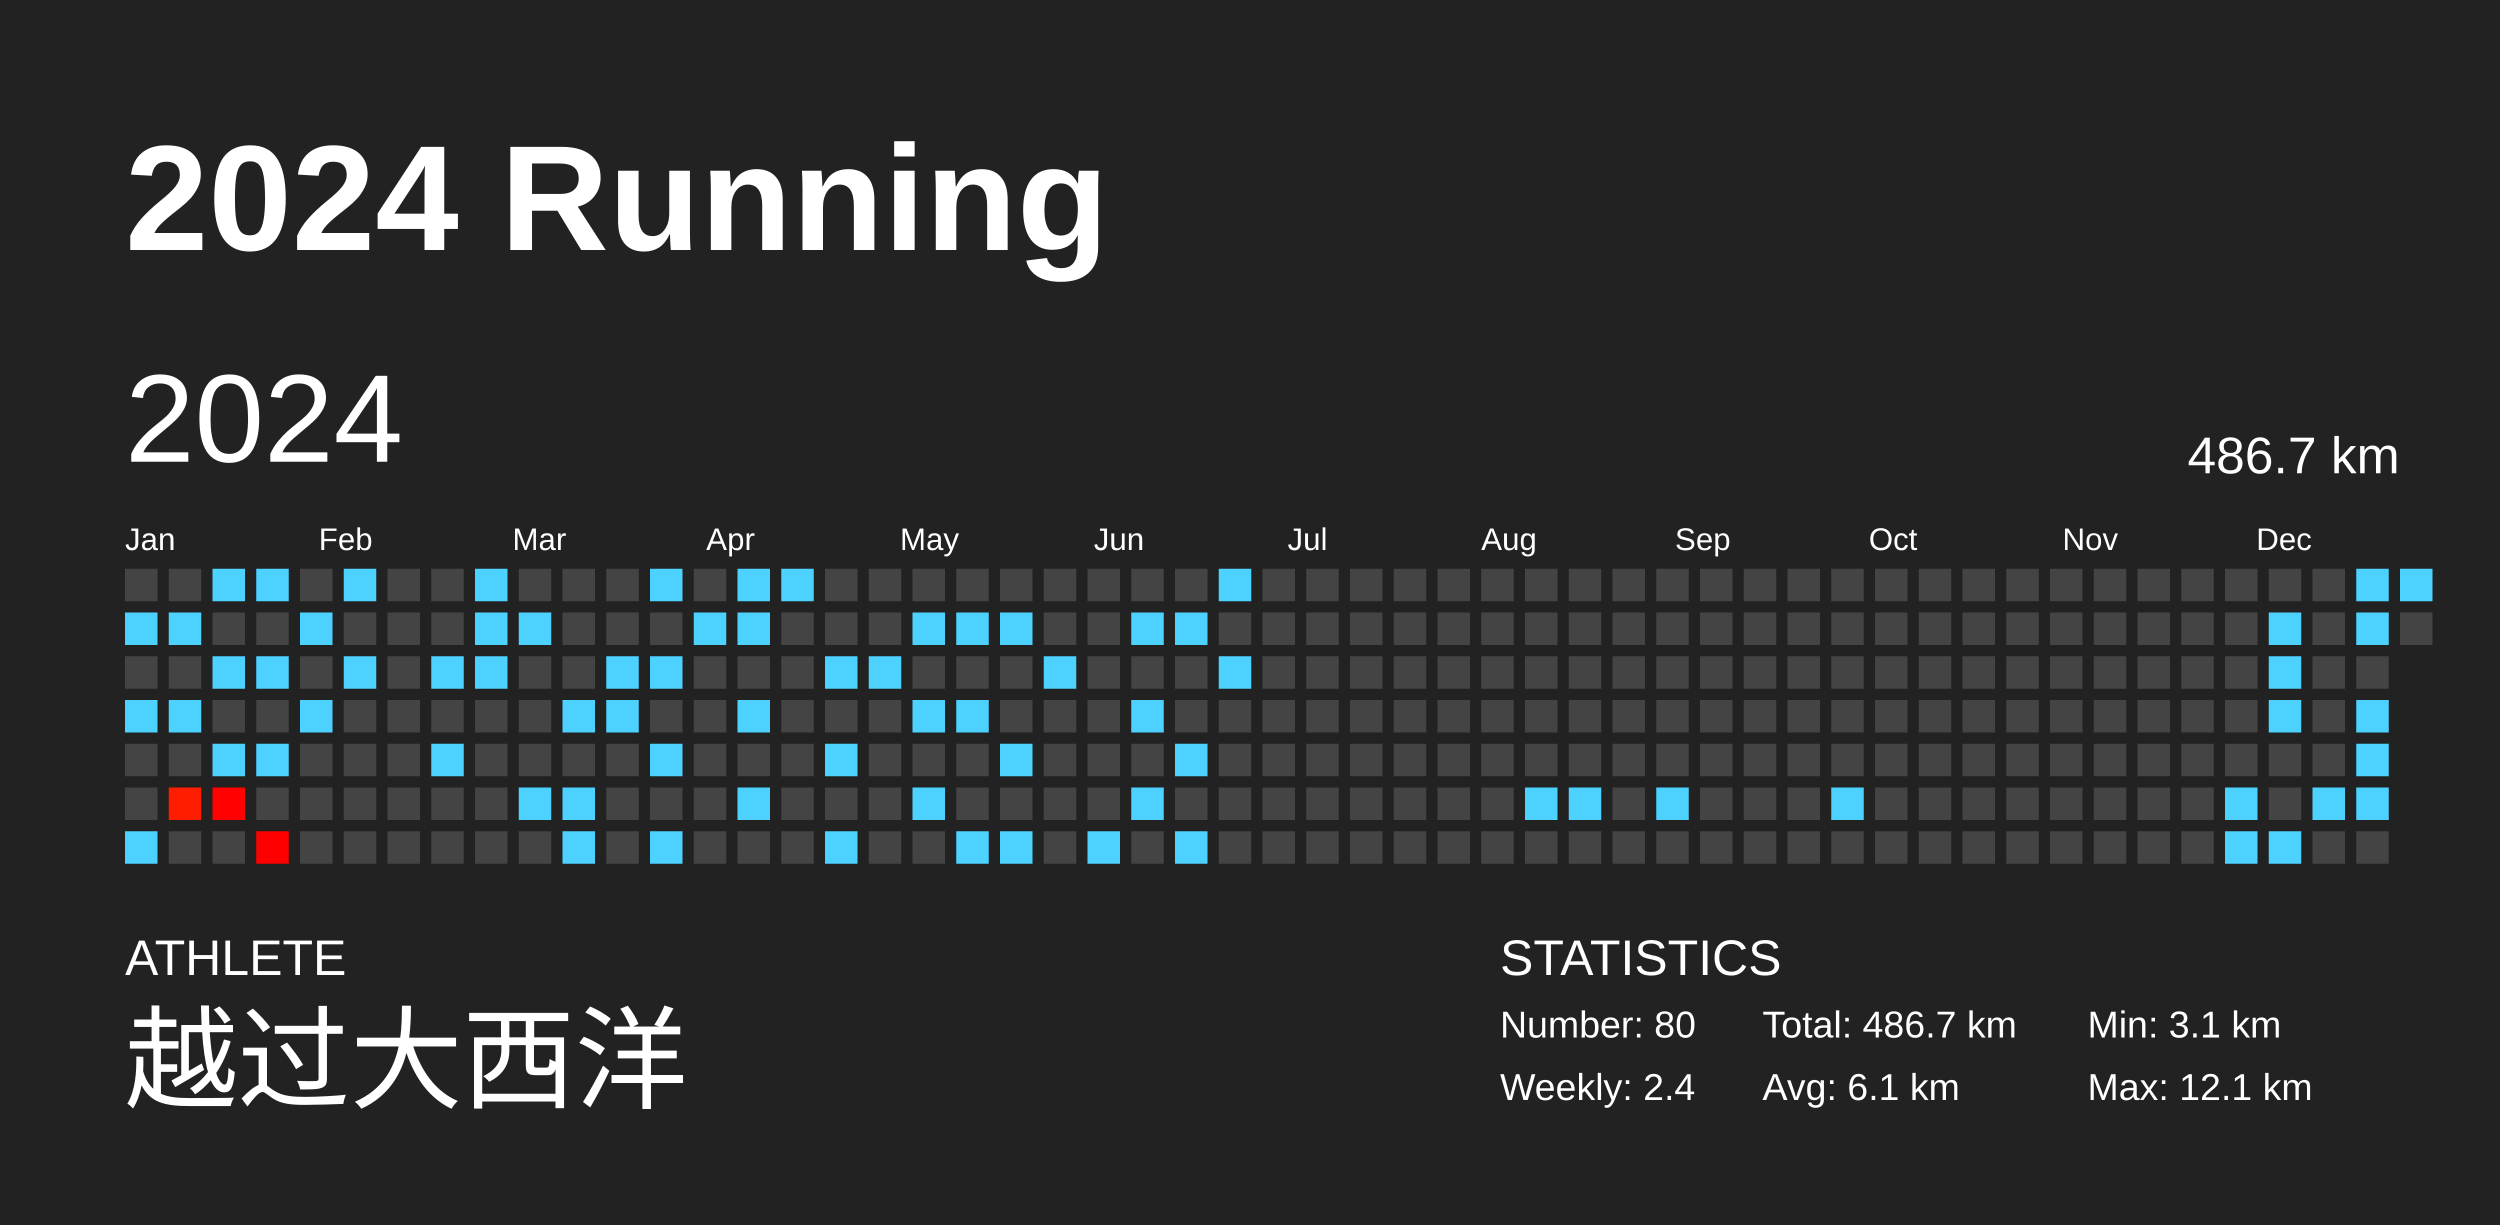
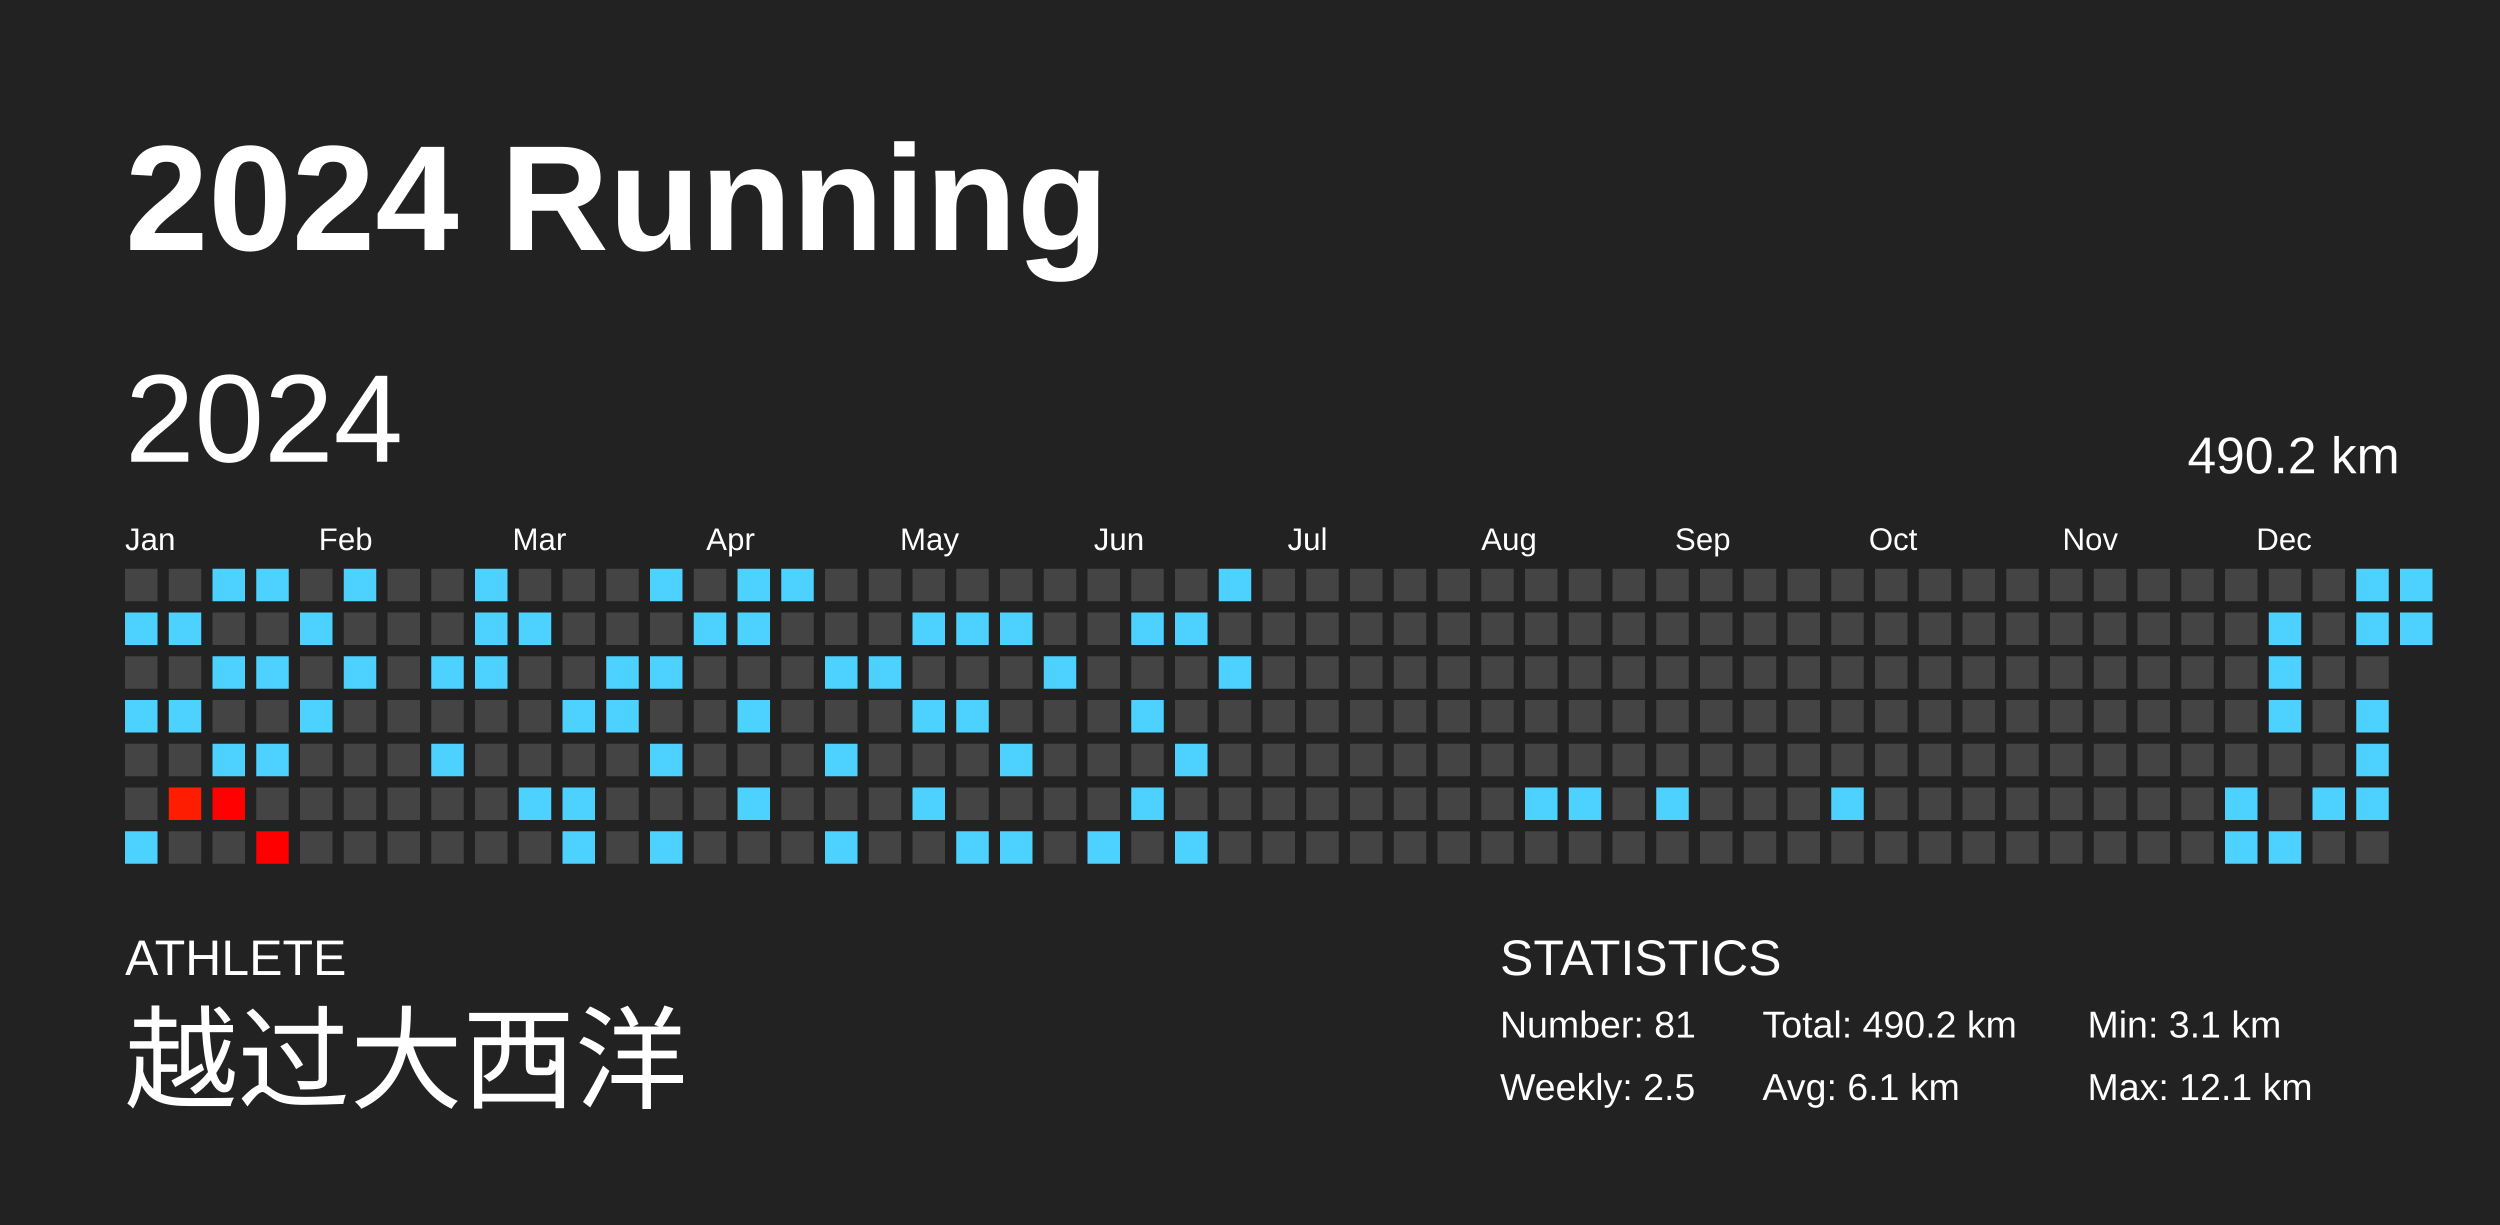
<svg xmlns="http://www.w3.org/2000/svg" baseProfile="full" height="98mm" version="1.1" viewBox="0,0,200,98" width="200mm">
  <defs />
  <rect fill="#222222" height="98" width="200" x="0" y="0" />
  <text fill="#FFFFFF" style="font-size:12px; font-family:Arial; font-weight:bold;" x="10" y="20">2024 Running</text>
  <text fill="#FFFFFF" style="font-size:4px; font-family:Arial" x="10" y="78">ATHLETE</text>
  <text fill="#FFFFFF" style="font-size:9px; font-family:Arial" x="10" y="88">越过大西洋</text>
  <text fill="#FFFFFF" style="font-size:4px; font-family:Arial" x="120" y="78">STATISTICS</text>
-   <text fill="#FFFFFF" style="font-size:3px; font-family:Arial" x="120" y="83">Number: 80</text>
-   <text fill="#FFFFFF" style="font-size:3px; font-family:Arial" x="120" y="88">Weekly: 2.4</text>
-   <text fill="#FFFFFF" style="font-size:3px; font-family:Arial" x="141" y="83">Total: 486.7 km</text>
+   <text fill="#FFFFFF" style="font-size:3px; font-family:Arial" x="120" y="83">Number: 81</text>
+   <text fill="#FFFFFF" style="font-size:3px; font-family:Arial" x="120" y="88">Weekly: 2.5</text>
+   <text fill="#FFFFFF" style="font-size:3px; font-family:Arial" x="141" y="83">Total: 490.2 km</text>
  <text fill="#FFFFFF" style="font-size:3px; font-family:Arial" x="141" y="88">Avg: 6.1 km</text>
  <text fill="#FFFFFF" style="font-size:3px; font-family:Arial" x="167" y="83">Min: 3.1 km</text>
  <text fill="#FFFFFF" style="font-size:3px; font-family:Arial" x="167" y="88">Max: 12.1 km</text>
  <text dominant-baseline="hanging" fill="#FFFFFF" style="font-size:10.0px; font-family:Arial;" x="10" y="30">2024</text>
-   <text dominant-baseline="hanging" fill="#FFFFFF" style="font-size:4.125px; font-family:Arial;" x="175" y="35">486.7 km</text>
+   <text dominant-baseline="hanging" fill="#FFFFFF" style="font-size:4.125px; font-family:Arial;" x="175" y="35">490.2 km</text>
  <text fill="#FFFFFF" style="font-size:2.5px; font-family:Arial" x="10.0" y="44">Jan</text>
  <text fill="#FFFFFF" style="font-size:2.5px; font-family:Arial" x="25.5" y="44">Feb</text>
  <text fill="#FFFFFF" style="font-size:2.5px; font-family:Arial" x="41.0" y="44">Mar</text>
  <text fill="#FFFFFF" style="font-size:2.5px; font-family:Arial" x="56.5" y="44">Apr</text>
  <text fill="#FFFFFF" style="font-size:2.5px; font-family:Arial" x="72.0" y="44">May</text>
  <text fill="#FFFFFF" style="font-size:2.5px; font-family:Arial" x="87.5" y="44">Jun</text>
  <text fill="#FFFFFF" style="font-size:2.5px; font-family:Arial" x="103.0" y="44">Jul</text>
  <text fill="#FFFFFF" style="font-size:2.5px; font-family:Arial" x="118.5" y="44">Aug</text>
  <text fill="#FFFFFF" style="font-size:2.5px; font-family:Arial" x="134.0" y="44">Sep</text>
  <text fill="#FFFFFF" style="font-size:2.5px; font-family:Arial" x="149.5" y="44">Oct</text>
  <text fill="#FFFFFF" style="font-size:2.5px; font-family:Arial" x="165.0" y="44">Nov</text>
  <text fill="#FFFFFF" style="font-size:2.5px; font-family:Arial" x="180.5" y="44">Dec</text>
  <rect fill="#444444" height="2.6" width="2.6" x="10.0" y="45.5" />
  <rect fill="#4dd2ff" height="2.6" width="2.6" x="10.0" y="49.0" />
  <rect fill="#444444" height="2.6" width="2.6" x="10.0" y="52.5" />
  <rect fill="#4dd2ff" height="2.6" width="2.6" x="10.0" y="56.0" />
  <rect fill="#444444" height="2.6" width="2.6" x="10.0" y="59.5" />
  <rect fill="#444444" height="2.6" width="2.6" x="10.0" y="63.0" />
  <rect fill="#4dd2ff" height="2.6" width="2.6" x="10.0" y="66.5" />
  <rect fill="#444444" height="2.6" width="2.6" x="13.5" y="45.5" />
  <rect fill="#4dd2ff" height="2.6" width="2.6" x="13.5" y="49.0" />
  <rect fill="#444444" height="2.6" width="2.6" x="13.5" y="52.5" />
  <rect fill="#4dd2ff" height="2.6" width="2.6" x="13.5" y="56.0" />
  <rect fill="#444444" height="2.6" width="2.6" x="13.5" y="59.5" />
  <rect fill="#ff1d00" height="2.6" width="2.6" x="13.5" y="63.0" />
  <rect fill="#444444" height="2.6" width="2.6" x="13.5" y="66.5" />
  <rect fill="#4dd2ff" height="2.6" width="2.6" x="17.0" y="45.5" />
  <rect fill="#444444" height="2.6" width="2.6" x="17.0" y="49.0" />
  <rect fill="#4dd2ff" height="2.6" width="2.6" x="17.0" y="52.5" />
  <rect fill="#444444" height="2.6" width="2.6" x="17.0" y="56.0" />
  <rect fill="#4dd2ff" height="2.6" width="2.6" x="17.0" y="59.5" />
  <rect fill="#ff0100" height="2.6" width="2.6" x="17.0" y="63.0" />
  <rect fill="#444444" height="2.6" width="2.6" x="17.0" y="66.5" />
  <rect fill="#4dd2ff" height="2.6" width="2.6" x="20.5" y="45.5" />
  <rect fill="#444444" height="2.6" width="2.6" x="20.5" y="49.0" />
  <rect fill="#4dd2ff" height="2.6" width="2.6" x="20.5" y="52.5" />
  <rect fill="#444444" height="2.6" width="2.6" x="20.5" y="56.0" />
  <rect fill="#4dd2ff" height="2.6" width="2.6" x="20.5" y="59.5" />
  <rect fill="#444444" height="2.6" width="2.6" x="20.5" y="63.0" />
  <rect fill="#ff0000" height="2.6" width="2.6" x="20.5" y="66.5" />
  <rect fill="#444444" height="2.6" width="2.6" x="24.0" y="45.5" />
  <rect fill="#4dd2ff" height="2.6" width="2.6" x="24.0" y="49.0" />
  <rect fill="#444444" height="2.6" width="2.6" x="24.0" y="52.5" />
  <rect fill="#4dd2ff" height="2.6" width="2.6" x="24.0" y="56.0" />
  <rect fill="#444444" height="2.6" width="2.6" x="24.0" y="59.5" />
  <rect fill="#444444" height="2.6" width="2.6" x="24.0" y="63.0" />
  <rect fill="#444444" height="2.6" width="2.6" x="24.0" y="66.5" />
  <rect fill="#4dd2ff" height="2.6" width="2.6" x="27.5" y="45.5" />
  <rect fill="#444444" height="2.6" width="2.6" x="27.5" y="49.0" />
  <rect fill="#4dd2ff" height="2.6" width="2.6" x="27.5" y="52.5" />
  <rect fill="#444444" height="2.6" width="2.6" x="27.5" y="56.0" />
  <rect fill="#444444" height="2.6" width="2.6" x="27.5" y="59.5" />
  <rect fill="#444444" height="2.6" width="2.6" x="27.5" y="63.0" />
  <rect fill="#444444" height="2.6" width="2.6" x="27.5" y="66.5" />
  <rect fill="#444444" height="2.6" width="2.6" x="31.0" y="45.5" />
  <rect fill="#444444" height="2.6" width="2.6" x="31.0" y="49.0" />
  <rect fill="#444444" height="2.6" width="2.6" x="31.0" y="52.5" />
  <rect fill="#444444" height="2.6" width="2.6" x="31.0" y="56.0" />
  <rect fill="#444444" height="2.6" width="2.6" x="31.0" y="59.5" />
  <rect fill="#444444" height="2.6" width="2.6" x="31.0" y="63.0" />
  <rect fill="#444444" height="2.6" width="2.6" x="31.0" y="66.5" />
  <rect fill="#444444" height="2.6" width="2.6" x="34.5" y="45.5" />
  <rect fill="#444444" height="2.6" width="2.6" x="34.5" y="49.0" />
  <rect fill="#4dd2ff" height="2.6" width="2.6" x="34.5" y="52.5" />
  <rect fill="#444444" height="2.6" width="2.6" x="34.5" y="56.0" />
  <rect fill="#4dd2ff" height="2.6" width="2.6" x="34.5" y="59.5" />
  <rect fill="#444444" height="2.6" width="2.6" x="34.5" y="63.0" />
  <rect fill="#444444" height="2.6" width="2.6" x="34.5" y="66.5" />
  <rect fill="#4dd2ff" height="2.6" width="2.6" x="38.0" y="45.5" />
  <rect fill="#4dd2ff" height="2.6" width="2.6" x="38.0" y="49.0" />
  <rect fill="#4dd2ff" height="2.6" width="2.6" x="38.0" y="52.5" />
  <rect fill="#444444" height="2.6" width="2.6" x="38.0" y="56.0" />
  <rect fill="#444444" height="2.6" width="2.6" x="38.0" y="59.5" />
  <rect fill="#444444" height="2.6" width="2.6" x="38.0" y="63.0" />
  <rect fill="#444444" height="2.6" width="2.6" x="38.0" y="66.5" />
  <rect fill="#444444" height="2.6" width="2.6" x="41.5" y="45.5" />
  <rect fill="#4dd2ff" height="2.6" width="2.6" x="41.5" y="49.0" />
  <rect fill="#444444" height="2.6" width="2.6" x="41.5" y="52.5" />
  <rect fill="#444444" height="2.6" width="2.6" x="41.5" y="56.0" />
  <rect fill="#444444" height="2.6" width="2.6" x="41.5" y="59.5" />
  <rect fill="#4dd2ff" height="2.6" width="2.6" x="41.5" y="63.0" />
  <rect fill="#444444" height="2.6" width="2.6" x="41.5" y="66.5" />
  <rect fill="#444444" height="2.6" width="2.6" x="45.0" y="45.5" />
  <rect fill="#444444" height="2.6" width="2.6" x="45.0" y="49.0" />
  <rect fill="#444444" height="2.6" width="2.6" x="45.0" y="52.5" />
  <rect fill="#4dd2ff" height="2.6" width="2.6" x="45.0" y="56.0" />
  <rect fill="#444444" height="2.6" width="2.6" x="45.0" y="59.5" />
  <rect fill="#4dd2ff" height="2.6" width="2.6" x="45.0" y="63.0" />
  <rect fill="#4dd2ff" height="2.6" width="2.6" x="45.0" y="66.5" />
  <rect fill="#444444" height="2.6" width="2.6" x="48.5" y="45.5" />
  <rect fill="#444444" height="2.6" width="2.6" x="48.5" y="49.0" />
  <rect fill="#4dd2ff" height="2.6" width="2.6" x="48.5" y="52.5" />
  <rect fill="#4dd2ff" height="2.6" width="2.6" x="48.5" y="56.0" />
  <rect fill="#444444" height="2.6" width="2.6" x="48.5" y="59.5" />
  <rect fill="#444444" height="2.6" width="2.6" x="48.5" y="63.0" />
  <rect fill="#444444" height="2.6" width="2.6" x="48.5" y="66.5" />
  <rect fill="#4dd2ff" height="2.6" width="2.6" x="52.0" y="45.5" />
  <rect fill="#444444" height="2.6" width="2.6" x="52.0" y="49.0" />
  <rect fill="#4dd2ff" height="2.6" width="2.6" x="52.0" y="52.5" />
  <rect fill="#444444" height="2.6" width="2.6" x="52.0" y="56.0" />
  <rect fill="#4dd2ff" height="2.6" width="2.6" x="52.0" y="59.5" />
  <rect fill="#444444" height="2.6" width="2.6" x="52.0" y="63.0" />
  <rect fill="#4dd2ff" height="2.6" width="2.6" x="52.0" y="66.5" />
  <rect fill="#444444" height="2.6" width="2.6" x="55.5" y="45.5" />
  <rect fill="#4dd2ff" height="2.6" width="2.6" x="55.5" y="49.0" />
  <rect fill="#444444" height="2.6" width="2.6" x="55.5" y="52.5" />
  <rect fill="#444444" height="2.6" width="2.6" x="55.5" y="56.0" />
  <rect fill="#444444" height="2.6" width="2.6" x="55.5" y="59.5" />
  <rect fill="#444444" height="2.6" width="2.6" x="55.5" y="63.0" />
  <rect fill="#444444" height="2.6" width="2.6" x="55.5" y="66.5" />
  <rect fill="#4dd2ff" height="2.6" width="2.6" x="59.0" y="45.5" />
  <rect fill="#4dd2ff" height="2.6" width="2.6" x="59.0" y="49.0" />
  <rect fill="#444444" height="2.6" width="2.6" x="59.0" y="52.5" />
  <rect fill="#4dd2ff" height="2.6" width="2.6" x="59.0" y="56.0" />
  <rect fill="#444444" height="2.6" width="2.6" x="59.0" y="59.5" />
  <rect fill="#4dd2ff" height="2.6" width="2.6" x="59.0" y="63.0" />
  <rect fill="#444444" height="2.6" width="2.6" x="59.0" y="66.5" />
  <rect fill="#4dd2ff" height="2.6" width="2.6" x="62.5" y="45.5" />
  <rect fill="#444444" height="2.6" width="2.6" x="62.5" y="49.0" />
  <rect fill="#444444" height="2.6" width="2.6" x="62.5" y="52.5" />
  <rect fill="#444444" height="2.6" width="2.6" x="62.5" y="56.0" />
  <rect fill="#444444" height="2.6" width="2.6" x="62.5" y="59.5" />
  <rect fill="#444444" height="2.6" width="2.6" x="62.5" y="63.0" />
  <rect fill="#444444" height="2.6" width="2.6" x="62.5" y="66.5" />
  <rect fill="#444444" height="2.6" width="2.6" x="66.0" y="45.5" />
  <rect fill="#444444" height="2.6" width="2.6" x="66.0" y="49.0" />
  <rect fill="#4dd2ff" height="2.6" width="2.6" x="66.0" y="52.5" />
  <rect fill="#444444" height="2.6" width="2.6" x="66.0" y="56.0" />
  <rect fill="#4dd2ff" height="2.6" width="2.6" x="66.0" y="59.5" />
  <rect fill="#444444" height="2.6" width="2.6" x="66.0" y="63.0" />
  <rect fill="#4dd2ff" height="2.6" width="2.6" x="66.0" y="66.5" />
  <rect fill="#444444" height="2.6" width="2.6" x="69.5" y="45.5" />
  <rect fill="#444444" height="2.6" width="2.6" x="69.5" y="49.0" />
  <rect fill="#4dd2ff" height="2.6" width="2.6" x="69.5" y="52.5" />
  <rect fill="#444444" height="2.6" width="2.6" x="69.5" y="56.0" />
  <rect fill="#444444" height="2.6" width="2.6" x="69.5" y="59.5" />
  <rect fill="#444444" height="2.6" width="2.6" x="69.5" y="63.0" />
  <rect fill="#444444" height="2.6" width="2.6" x="69.5" y="66.5" />
  <rect fill="#444444" height="2.6" width="2.6" x="73.0" y="45.5" />
  <rect fill="#4dd2ff" height="2.6" width="2.6" x="73.0" y="49.0" />
  <rect fill="#444444" height="2.6" width="2.6" x="73.0" y="52.5" />
  <rect fill="#4dd2ff" height="2.6" width="2.6" x="73.0" y="56.0" />
  <rect fill="#444444" height="2.6" width="2.6" x="73.0" y="59.5" />
  <rect fill="#4dd2ff" height="2.6" width="2.6" x="73.0" y="63.0" />
  <rect fill="#444444" height="2.6" width="2.6" x="73.0" y="66.5" />
  <rect fill="#444444" height="2.6" width="2.6" x="76.5" y="45.5" />
  <rect fill="#4dd2ff" height="2.6" width="2.6" x="76.5" y="49.0" />
  <rect fill="#444444" height="2.6" width="2.6" x="76.5" y="52.5" />
  <rect fill="#4dd2ff" height="2.6" width="2.6" x="76.5" y="56.0" />
  <rect fill="#444444" height="2.6" width="2.6" x="76.5" y="59.5" />
  <rect fill="#444444" height="2.6" width="2.6" x="76.5" y="63.0" />
  <rect fill="#4dd2ff" height="2.6" width="2.6" x="76.5" y="66.5" />
  <rect fill="#444444" height="2.6" width="2.6" x="80.0" y="45.5" />
  <rect fill="#4dd2ff" height="2.6" width="2.6" x="80.0" y="49.0" />
  <rect fill="#444444" height="2.6" width="2.6" x="80.0" y="52.5" />
  <rect fill="#444444" height="2.6" width="2.6" x="80.0" y="56.0" />
  <rect fill="#4dd2ff" height="2.6" width="2.6" x="80.0" y="59.5" />
  <rect fill="#444444" height="2.6" width="2.6" x="80.0" y="63.0" />
  <rect fill="#4dd2ff" height="2.6" width="2.6" x="80.0" y="66.5" />
  <rect fill="#444444" height="2.6" width="2.6" x="83.5" y="45.5" />
  <rect fill="#444444" height="2.6" width="2.6" x="83.5" y="49.0" />
  <rect fill="#4dd2ff" height="2.6" width="2.6" x="83.5" y="52.5" />
  <rect fill="#444444" height="2.6" width="2.6" x="83.5" y="56.0" />
  <rect fill="#444444" height="2.6" width="2.6" x="83.5" y="59.5" />
  <rect fill="#444444" height="2.6" width="2.6" x="83.5" y="63.0" />
  <rect fill="#444444" height="2.6" width="2.6" x="83.5" y="66.5" />
  <rect fill="#444444" height="2.6" width="2.6" x="87.0" y="45.5" />
  <rect fill="#444444" height="2.6" width="2.6" x="87.0" y="49.0" />
  <rect fill="#444444" height="2.6" width="2.6" x="87.0" y="52.5" />
  <rect fill="#444444" height="2.6" width="2.6" x="87.0" y="56.0" />
  <rect fill="#444444" height="2.6" width="2.6" x="87.0" y="59.5" />
  <rect fill="#444444" height="2.6" width="2.6" x="87.0" y="63.0" />
  <rect fill="#4dd2ff" height="2.6" width="2.6" x="87.0" y="66.5" />
  <rect fill="#444444" height="2.6" width="2.6" x="90.5" y="45.5" />
  <rect fill="#4dd2ff" height="2.6" width="2.6" x="90.5" y="49.0" />
  <rect fill="#444444" height="2.6" width="2.6" x="90.5" y="52.5" />
  <rect fill="#4dd2ff" height="2.6" width="2.6" x="90.5" y="56.0" />
  <rect fill="#444444" height="2.6" width="2.6" x="90.5" y="59.5" />
  <rect fill="#4dd2ff" height="2.6" width="2.6" x="90.5" y="63.0" />
  <rect fill="#444444" height="2.6" width="2.6" x="90.5" y="66.5" />
  <rect fill="#444444" height="2.6" width="2.6" x="94.0" y="45.5" />
  <rect fill="#4dd2ff" height="2.6" width="2.6" x="94.0" y="49.0" />
  <rect fill="#444444" height="2.6" width="2.6" x="94.0" y="52.5" />
  <rect fill="#444444" height="2.6" width="2.6" x="94.0" y="56.0" />
  <rect fill="#4dd2ff" height="2.6" width="2.6" x="94.0" y="59.5" />
  <rect fill="#444444" height="2.6" width="2.6" x="94.0" y="63.0" />
  <rect fill="#4dd2ff" height="2.6" width="2.6" x="94.0" y="66.5" />
  <rect fill="#4dd2ff" height="2.6" width="2.6" x="97.5" y="45.5" />
  <rect fill="#444444" height="2.6" width="2.6" x="97.5" y="49.0" />
  <rect fill="#4dd2ff" height="2.6" width="2.6" x="97.5" y="52.5" />
  <rect fill="#444444" height="2.6" width="2.6" x="97.5" y="56.0" />
  <rect fill="#444444" height="2.6" width="2.6" x="97.5" y="59.5" />
  <rect fill="#444444" height="2.6" width="2.6" x="97.5" y="63.0" />
  <rect fill="#444444" height="2.6" width="2.6" x="97.5" y="66.5" />
  <rect fill="#444444" height="2.6" width="2.6" x="101.0" y="45.5" />
  <rect fill="#444444" height="2.6" width="2.6" x="101.0" y="49.0" />
  <rect fill="#444444" height="2.6" width="2.6" x="101.0" y="52.5" />
  <rect fill="#444444" height="2.6" width="2.6" x="101.0" y="56.0" />
  <rect fill="#444444" height="2.6" width="2.6" x="101.0" y="59.5" />
  <rect fill="#444444" height="2.6" width="2.6" x="101.0" y="63.0" />
  <rect fill="#444444" height="2.6" width="2.6" x="101.0" y="66.5" />
  <rect fill="#444444" height="2.6" width="2.6" x="104.5" y="45.5" />
  <rect fill="#444444" height="2.6" width="2.6" x="104.5" y="49.0" />
  <rect fill="#444444" height="2.6" width="2.6" x="104.5" y="52.5" />
  <rect fill="#444444" height="2.6" width="2.6" x="104.5" y="56.0" />
  <rect fill="#444444" height="2.6" width="2.6" x="104.5" y="59.5" />
  <rect fill="#444444" height="2.6" width="2.6" x="104.5" y="63.0" />
  <rect fill="#444444" height="2.6" width="2.6" x="104.5" y="66.5" />
  <rect fill="#444444" height="2.6" width="2.6" x="108.0" y="45.5" />
  <rect fill="#444444" height="2.6" width="2.6" x="108.0" y="49.0" />
  <rect fill="#444444" height="2.6" width="2.6" x="108.0" y="52.5" />
  <rect fill="#444444" height="2.6" width="2.6" x="108.0" y="56.0" />
  <rect fill="#444444" height="2.6" width="2.6" x="108.0" y="59.5" />
  <rect fill="#444444" height="2.6" width="2.6" x="108.0" y="63.0" />
  <rect fill="#444444" height="2.6" width="2.6" x="108.0" y="66.5" />
  <rect fill="#444444" height="2.6" width="2.6" x="111.5" y="45.5" />
  <rect fill="#444444" height="2.6" width="2.6" x="111.5" y="49.0" />
  <rect fill="#444444" height="2.6" width="2.6" x="111.5" y="52.5" />
  <rect fill="#444444" height="2.6" width="2.6" x="111.5" y="56.0" />
  <rect fill="#444444" height="2.6" width="2.6" x="111.5" y="59.5" />
  <rect fill="#444444" height="2.6" width="2.6" x="111.5" y="63.0" />
  <rect fill="#444444" height="2.6" width="2.6" x="111.5" y="66.5" />
  <rect fill="#444444" height="2.6" width="2.6" x="115.0" y="45.5" />
  <rect fill="#444444" height="2.6" width="2.6" x="115.0" y="49.0" />
  <rect fill="#444444" height="2.6" width="2.6" x="115.0" y="52.5" />
  <rect fill="#444444" height="2.6" width="2.6" x="115.0" y="56.0" />
  <rect fill="#444444" height="2.6" width="2.6" x="115.0" y="59.5" />
  <rect fill="#444444" height="2.6" width="2.6" x="115.0" y="63.0" />
  <rect fill="#444444" height="2.6" width="2.6" x="115.0" y="66.5" />
  <rect fill="#444444" height="2.6" width="2.6" x="118.5" y="45.5" />
  <rect fill="#444444" height="2.6" width="2.6" x="118.5" y="49.0" />
  <rect fill="#444444" height="2.6" width="2.6" x="118.5" y="52.5" />
  <rect fill="#444444" height="2.6" width="2.6" x="118.5" y="56.0" />
  <rect fill="#444444" height="2.6" width="2.6" x="118.5" y="59.5" />
  <rect fill="#444444" height="2.6" width="2.6" x="118.5" y="63.0" />
  <rect fill="#444444" height="2.6" width="2.6" x="118.5" y="66.5" />
  <rect fill="#444444" height="2.6" width="2.6" x="122.0" y="45.5" />
  <rect fill="#444444" height="2.6" width="2.6" x="122.0" y="49.0" />
  <rect fill="#444444" height="2.6" width="2.6" x="122.0" y="52.5" />
  <rect fill="#444444" height="2.6" width="2.6" x="122.0" y="56.0" />
  <rect fill="#444444" height="2.6" width="2.6" x="122.0" y="59.5" />
  <rect fill="#4dd2ff" height="2.6" width="2.6" x="122.0" y="63.0" />
  <rect fill="#444444" height="2.6" width="2.6" x="122.0" y="66.5" />
  <rect fill="#444444" height="2.6" width="2.6" x="125.5" y="45.5" />
  <rect fill="#444444" height="2.6" width="2.6" x="125.5" y="49.0" />
  <rect fill="#444444" height="2.6" width="2.6" x="125.5" y="52.5" />
  <rect fill="#444444" height="2.6" width="2.6" x="125.5" y="56.0" />
  <rect fill="#444444" height="2.6" width="2.6" x="125.5" y="59.5" />
  <rect fill="#4dd2ff" height="2.6" width="2.6" x="125.5" y="63.0" />
  <rect fill="#444444" height="2.6" width="2.6" x="125.5" y="66.5" />
  <rect fill="#444444" height="2.6" width="2.6" x="129.0" y="45.5" />
  <rect fill="#444444" height="2.6" width="2.6" x="129.0" y="49.0" />
  <rect fill="#444444" height="2.6" width="2.6" x="129.0" y="52.5" />
  <rect fill="#444444" height="2.6" width="2.6" x="129.0" y="56.0" />
  <rect fill="#444444" height="2.6" width="2.6" x="129.0" y="59.5" />
  <rect fill="#444444" height="2.6" width="2.6" x="129.0" y="63.0" />
  <rect fill="#444444" height="2.6" width="2.6" x="129.0" y="66.5" />
  <rect fill="#444444" height="2.6" width="2.6" x="132.5" y="45.5" />
  <rect fill="#444444" height="2.6" width="2.6" x="132.5" y="49.0" />
  <rect fill="#444444" height="2.6" width="2.6" x="132.5" y="52.5" />
  <rect fill="#444444" height="2.6" width="2.6" x="132.5" y="56.0" />
  <rect fill="#444444" height="2.6" width="2.6" x="132.5" y="59.5" />
  <rect fill="#4dd2ff" height="2.6" width="2.6" x="132.5" y="63.0" />
  <rect fill="#444444" height="2.6" width="2.6" x="132.5" y="66.5" />
  <rect fill="#444444" height="2.6" width="2.6" x="136.0" y="45.5" />
  <rect fill="#444444" height="2.6" width="2.6" x="136.0" y="49.0" />
  <rect fill="#444444" height="2.6" width="2.6" x="136.0" y="52.5" />
  <rect fill="#444444" height="2.6" width="2.6" x="136.0" y="56.0" />
  <rect fill="#444444" height="2.6" width="2.6" x="136.0" y="59.5" />
  <rect fill="#444444" height="2.6" width="2.6" x="136.0" y="63.0" />
  <rect fill="#444444" height="2.6" width="2.6" x="136.0" y="66.5" />
  <rect fill="#444444" height="2.6" width="2.6" x="139.5" y="45.5" />
  <rect fill="#444444" height="2.6" width="2.6" x="139.5" y="49.0" />
  <rect fill="#444444" height="2.6" width="2.6" x="139.5" y="52.5" />
  <rect fill="#444444" height="2.6" width="2.6" x="139.5" y="56.0" />
  <rect fill="#444444" height="2.6" width="2.6" x="139.5" y="59.5" />
  <rect fill="#444444" height="2.6" width="2.6" x="139.5" y="63.0" />
  <rect fill="#444444" height="2.6" width="2.6" x="139.5" y="66.5" />
  <rect fill="#444444" height="2.6" width="2.6" x="143.0" y="45.5" />
  <rect fill="#444444" height="2.6" width="2.6" x="143.0" y="49.0" />
  <rect fill="#444444" height="2.6" width="2.6" x="143.0" y="52.5" />
  <rect fill="#444444" height="2.6" width="2.6" x="143.0" y="56.0" />
  <rect fill="#444444" height="2.6" width="2.6" x="143.0" y="59.5" />
  <rect fill="#444444" height="2.6" width="2.6" x="143.0" y="63.0" />
  <rect fill="#444444" height="2.6" width="2.6" x="143.0" y="66.5" />
  <rect fill="#444444" height="2.6" width="2.6" x="146.5" y="45.5" />
  <rect fill="#444444" height="2.6" width="2.6" x="146.5" y="49.0" />
  <rect fill="#444444" height="2.6" width="2.6" x="146.5" y="52.5" />
  <rect fill="#444444" height="2.6" width="2.6" x="146.5" y="56.0" />
  <rect fill="#444444" height="2.6" width="2.6" x="146.5" y="59.5" />
  <rect fill="#4dd2ff" height="2.6" width="2.6" x="146.5" y="63.0" />
  <rect fill="#444444" height="2.6" width="2.6" x="146.5" y="66.5" />
  <rect fill="#444444" height="2.6" width="2.6" x="150.0" y="45.5" />
  <rect fill="#444444" height="2.6" width="2.6" x="150.0" y="49.0" />
  <rect fill="#444444" height="2.6" width="2.6" x="150.0" y="52.5" />
  <rect fill="#444444" height="2.6" width="2.6" x="150.0" y="56.0" />
  <rect fill="#444444" height="2.6" width="2.6" x="150.0" y="59.5" />
  <rect fill="#444444" height="2.6" width="2.6" x="150.0" y="63.0" />
  <rect fill="#444444" height="2.6" width="2.6" x="150.0" y="66.5" />
  <rect fill="#444444" height="2.6" width="2.6" x="153.5" y="45.5" />
  <rect fill="#444444" height="2.6" width="2.6" x="153.5" y="49.0" />
  <rect fill="#444444" height="2.6" width="2.6" x="153.5" y="52.5" />
  <rect fill="#444444" height="2.6" width="2.6" x="153.5" y="56.0" />
  <rect fill="#444444" height="2.6" width="2.6" x="153.5" y="59.5" />
  <rect fill="#444444" height="2.6" width="2.6" x="153.5" y="63.0" />
  <rect fill="#444444" height="2.6" width="2.6" x="153.5" y="66.5" />
  <rect fill="#444444" height="2.6" width="2.6" x="157.0" y="45.5" />
  <rect fill="#444444" height="2.6" width="2.6" x="157.0" y="49.0" />
  <rect fill="#444444" height="2.6" width="2.6" x="157.0" y="52.5" />
  <rect fill="#444444" height="2.6" width="2.6" x="157.0" y="56.0" />
  <rect fill="#444444" height="2.6" width="2.6" x="157.0" y="59.5" />
  <rect fill="#444444" height="2.6" width="2.6" x="157.0" y="63.0" />
  <rect fill="#444444" height="2.6" width="2.6" x="157.0" y="66.5" />
  <rect fill="#444444" height="2.6" width="2.6" x="160.5" y="45.5" />
  <rect fill="#444444" height="2.6" width="2.6" x="160.5" y="49.0" />
  <rect fill="#444444" height="2.6" width="2.6" x="160.5" y="52.5" />
  <rect fill="#444444" height="2.6" width="2.6" x="160.5" y="56.0" />
  <rect fill="#444444" height="2.6" width="2.6" x="160.5" y="59.5" />
  <rect fill="#444444" height="2.6" width="2.6" x="160.5" y="63.0" />
  <rect fill="#444444" height="2.6" width="2.6" x="160.5" y="66.5" />
  <rect fill="#444444" height="2.6" width="2.6" x="164.0" y="45.5" />
  <rect fill="#444444" height="2.6" width="2.6" x="164.0" y="49.0" />
  <rect fill="#444444" height="2.6" width="2.6" x="164.0" y="52.5" />
  <rect fill="#444444" height="2.6" width="2.6" x="164.0" y="56.0" />
  <rect fill="#444444" height="2.6" width="2.6" x="164.0" y="59.5" />
  <rect fill="#444444" height="2.6" width="2.6" x="164.0" y="63.0" />
  <rect fill="#444444" height="2.6" width="2.6" x="164.0" y="66.5" />
  <rect fill="#444444" height="2.6" width="2.6" x="167.5" y="45.5" />
  <rect fill="#444444" height="2.6" width="2.6" x="167.5" y="49.0" />
  <rect fill="#444444" height="2.6" width="2.6" x="167.5" y="52.5" />
  <rect fill="#444444" height="2.6" width="2.6" x="167.5" y="56.0" />
  <rect fill="#444444" height="2.6" width="2.6" x="167.5" y="59.5" />
  <rect fill="#444444" height="2.6" width="2.6" x="167.5" y="63.0" />
  <rect fill="#444444" height="2.6" width="2.6" x="167.5" y="66.5" />
  <rect fill="#444444" height="2.6" width="2.6" x="171.0" y="45.5" />
  <rect fill="#444444" height="2.6" width="2.6" x="171.0" y="49.0" />
  <rect fill="#444444" height="2.6" width="2.6" x="171.0" y="52.5" />
  <rect fill="#444444" height="2.6" width="2.6" x="171.0" y="56.0" />
  <rect fill="#444444" height="2.6" width="2.6" x="171.0" y="59.5" />
  <rect fill="#444444" height="2.6" width="2.6" x="171.0" y="63.0" />
  <rect fill="#444444" height="2.6" width="2.6" x="171.0" y="66.5" />
  <rect fill="#444444" height="2.6" width="2.6" x="174.5" y="45.5" />
  <rect fill="#444444" height="2.6" width="2.6" x="174.5" y="49.0" />
  <rect fill="#444444" height="2.6" width="2.6" x="174.5" y="52.5" />
  <rect fill="#444444" height="2.6" width="2.6" x="174.5" y="56.0" />
  <rect fill="#444444" height="2.6" width="2.6" x="174.5" y="59.5" />
  <rect fill="#444444" height="2.6" width="2.6" x="174.5" y="63.0" />
  <rect fill="#444444" height="2.6" width="2.6" x="174.5" y="66.5" />
  <rect fill="#444444" height="2.6" width="2.6" x="178.0" y="45.5" />
  <rect fill="#444444" height="2.6" width="2.6" x="178.0" y="49.0" />
  <rect fill="#444444" height="2.6" width="2.6" x="178.0" y="52.5" />
  <rect fill="#444444" height="2.6" width="2.6" x="178.0" y="56.0" />
  <rect fill="#444444" height="2.6" width="2.6" x="178.0" y="59.5" />
  <rect fill="#4dd2ff" height="2.6" width="2.6" x="178.0" y="63.0" />
  <rect fill="#4dd2ff" height="2.6" width="2.6" x="178.0" y="66.5" />
  <rect fill="#444444" height="2.6" width="2.6" x="181.5" y="45.5" />
  <rect fill="#4dd2ff" height="2.6" width="2.6" x="181.5" y="49.0" />
  <rect fill="#4dd2ff" height="2.6" width="2.6" x="181.5" y="52.5" />
  <rect fill="#4dd2ff" height="2.6" width="2.6" x="181.5" y="56.0" />
  <rect fill="#444444" height="2.6" width="2.6" x="181.5" y="59.5" />
  <rect fill="#444444" height="2.6" width="2.6" x="181.5" y="63.0" />
  <rect fill="#4dd2ff" height="2.6" width="2.6" x="181.5" y="66.5" />
  <rect fill="#444444" height="2.6" width="2.6" x="185.0" y="45.5" />
  <rect fill="#444444" height="2.6" width="2.6" x="185.0" y="49.0" />
  <rect fill="#444444" height="2.6" width="2.6" x="185.0" y="52.5" />
  <rect fill="#444444" height="2.6" width="2.6" x="185.0" y="56.0" />
  <rect fill="#444444" height="2.6" width="2.6" x="185.0" y="59.5" />
  <rect fill="#4dd2ff" height="2.6" width="2.6" x="185.0" y="63.0" />
  <rect fill="#444444" height="2.6" width="2.6" x="185.0" y="66.5" />
  <rect fill="#4dd2ff" height="2.6" width="2.6" x="188.5" y="45.5" />
  <rect fill="#4dd2ff" height="2.6" width="2.6" x="188.5" y="49.0" />
  <rect fill="#444444" height="2.6" width="2.6" x="188.5" y="52.5" />
  <rect fill="#4dd2ff" height="2.6" width="2.6" x="188.5" y="56.0" />
  <rect fill="#4dd2ff" height="2.6" width="2.6" x="188.5" y="59.5" />
  <rect fill="#4dd2ff" height="2.6" width="2.6" x="188.5" y="63.0" />
  <rect fill="#444444" height="2.6" width="2.6" x="188.5" y="66.5" />
  <rect fill="#4dd2ff" height="2.6" width="2.6" x="192.0" y="45.5" />
-   <rect fill="#444444" height="2.6" width="2.6" x="192.0" y="49.0" />
+   <rect fill="#4dd2ff" height="2.6" width="2.6" x="192.0" y="49.0" />
</svg>
